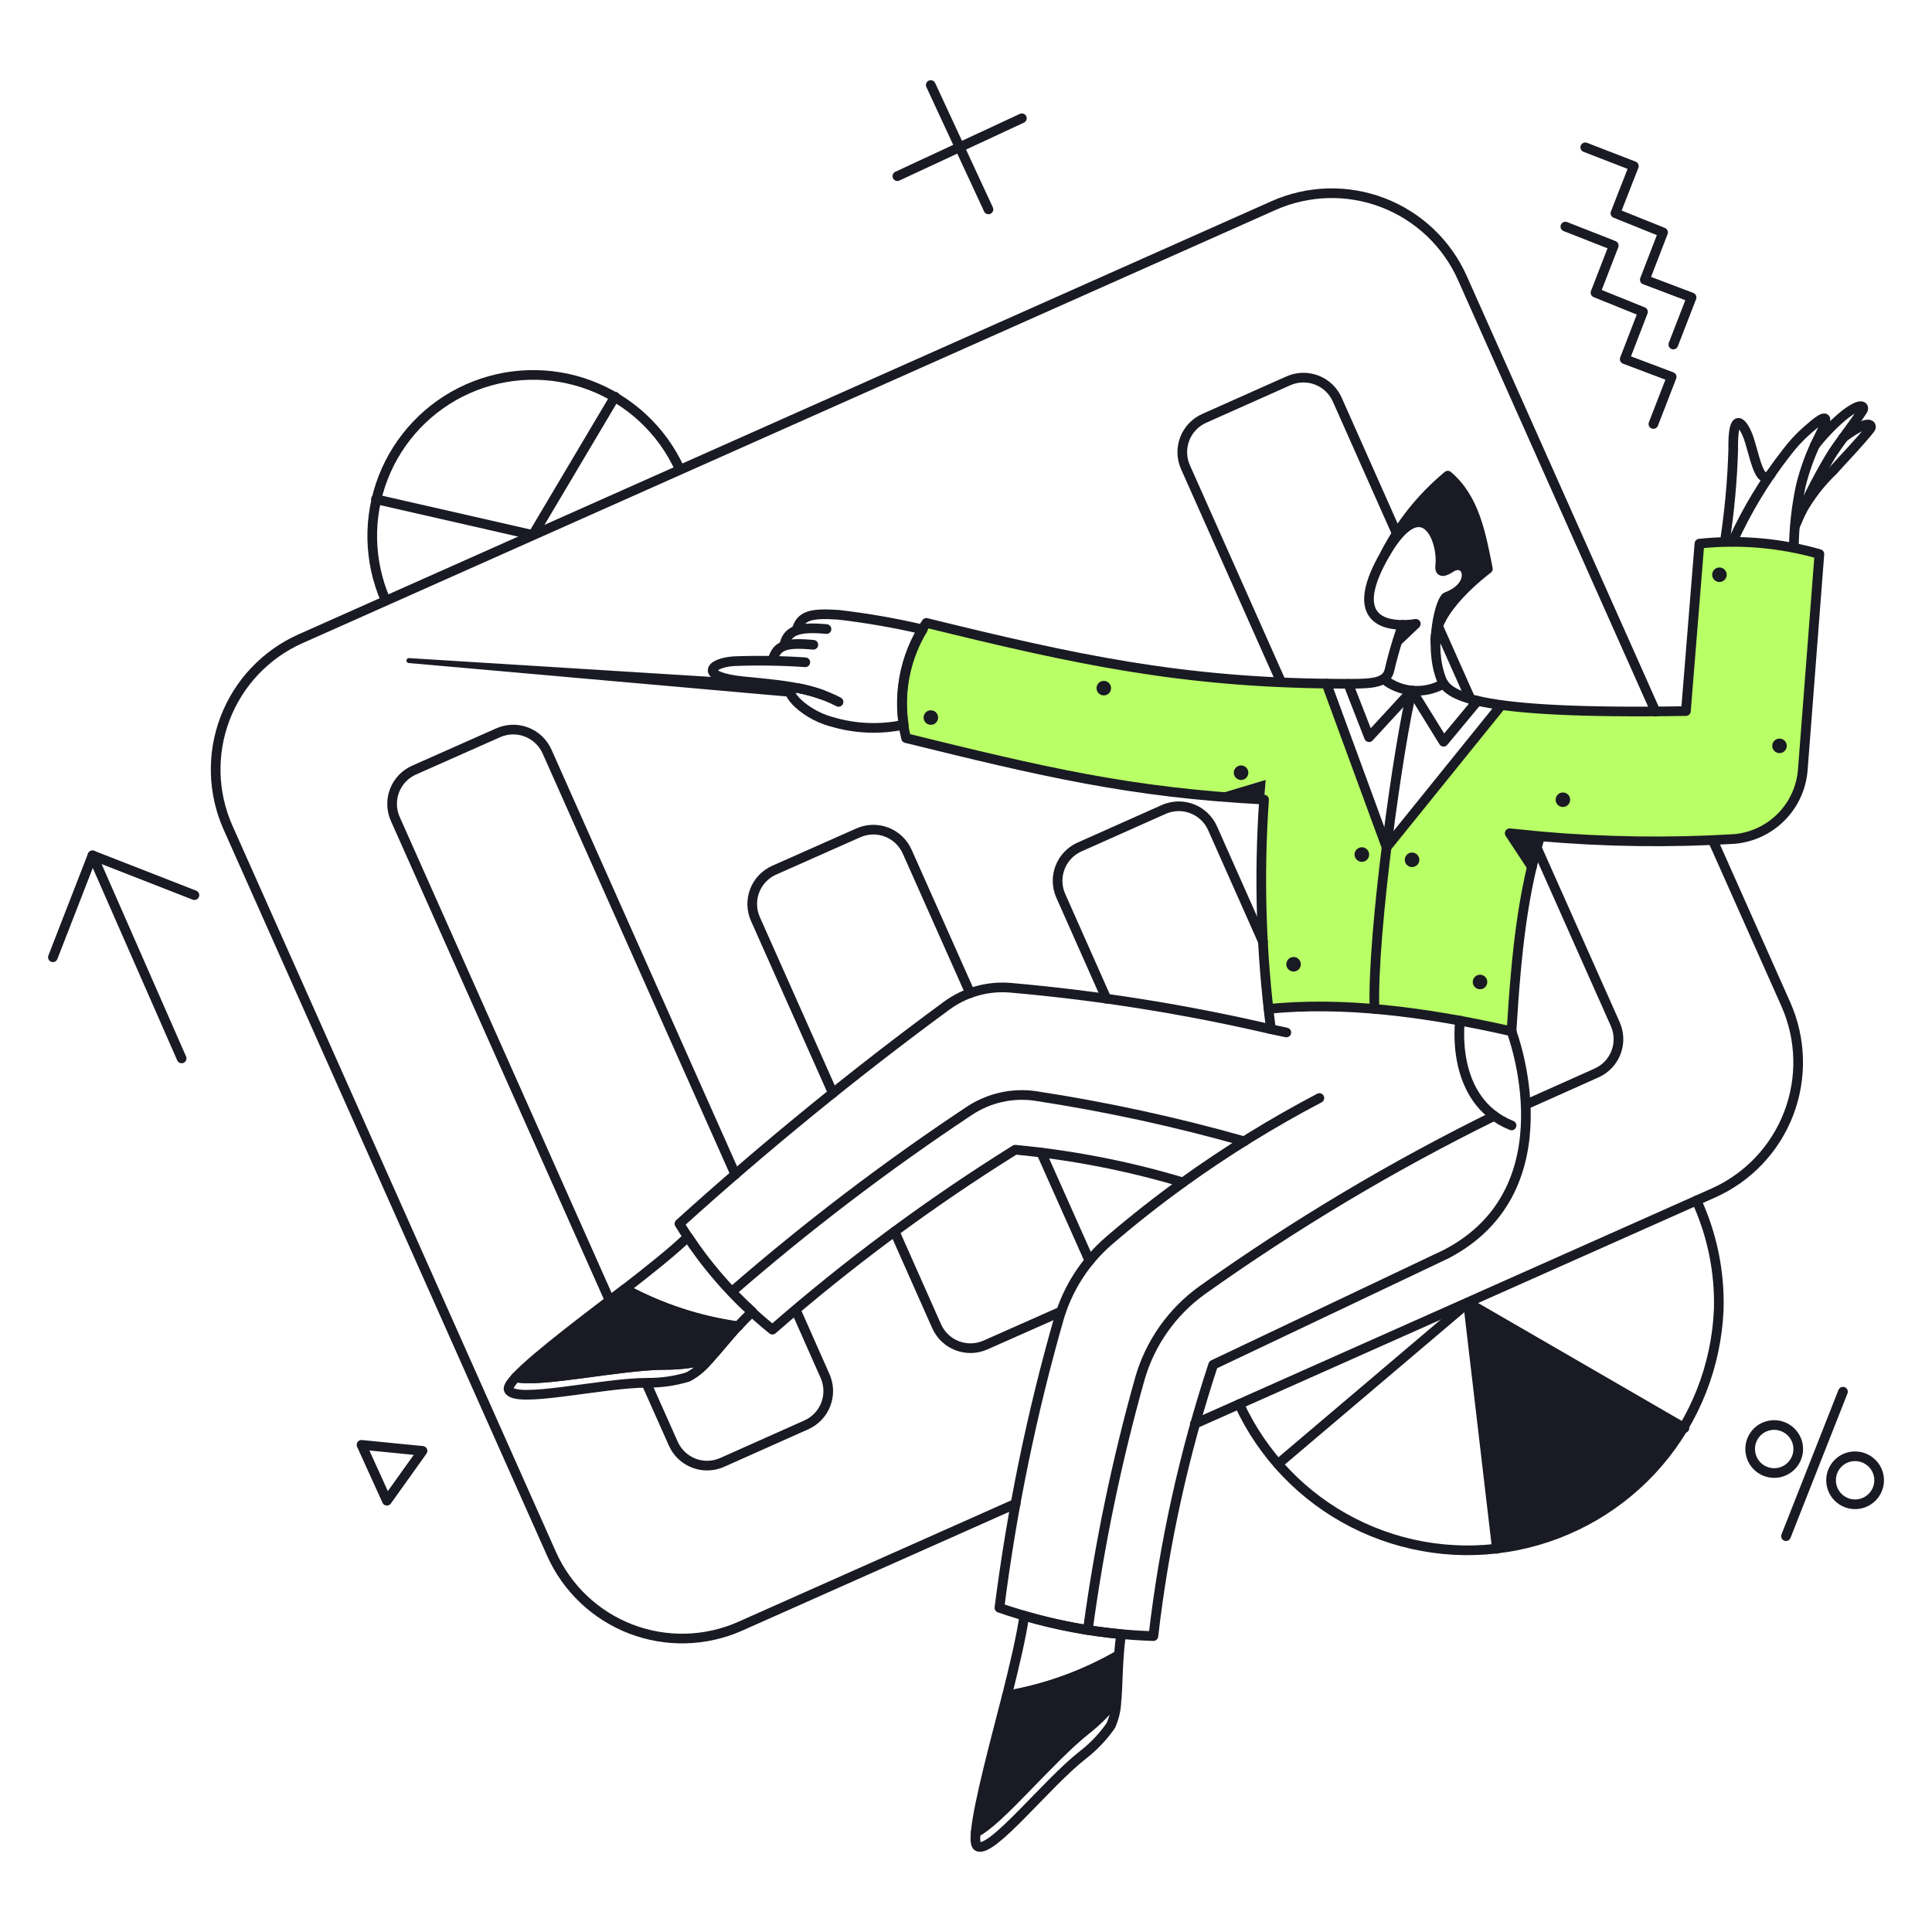
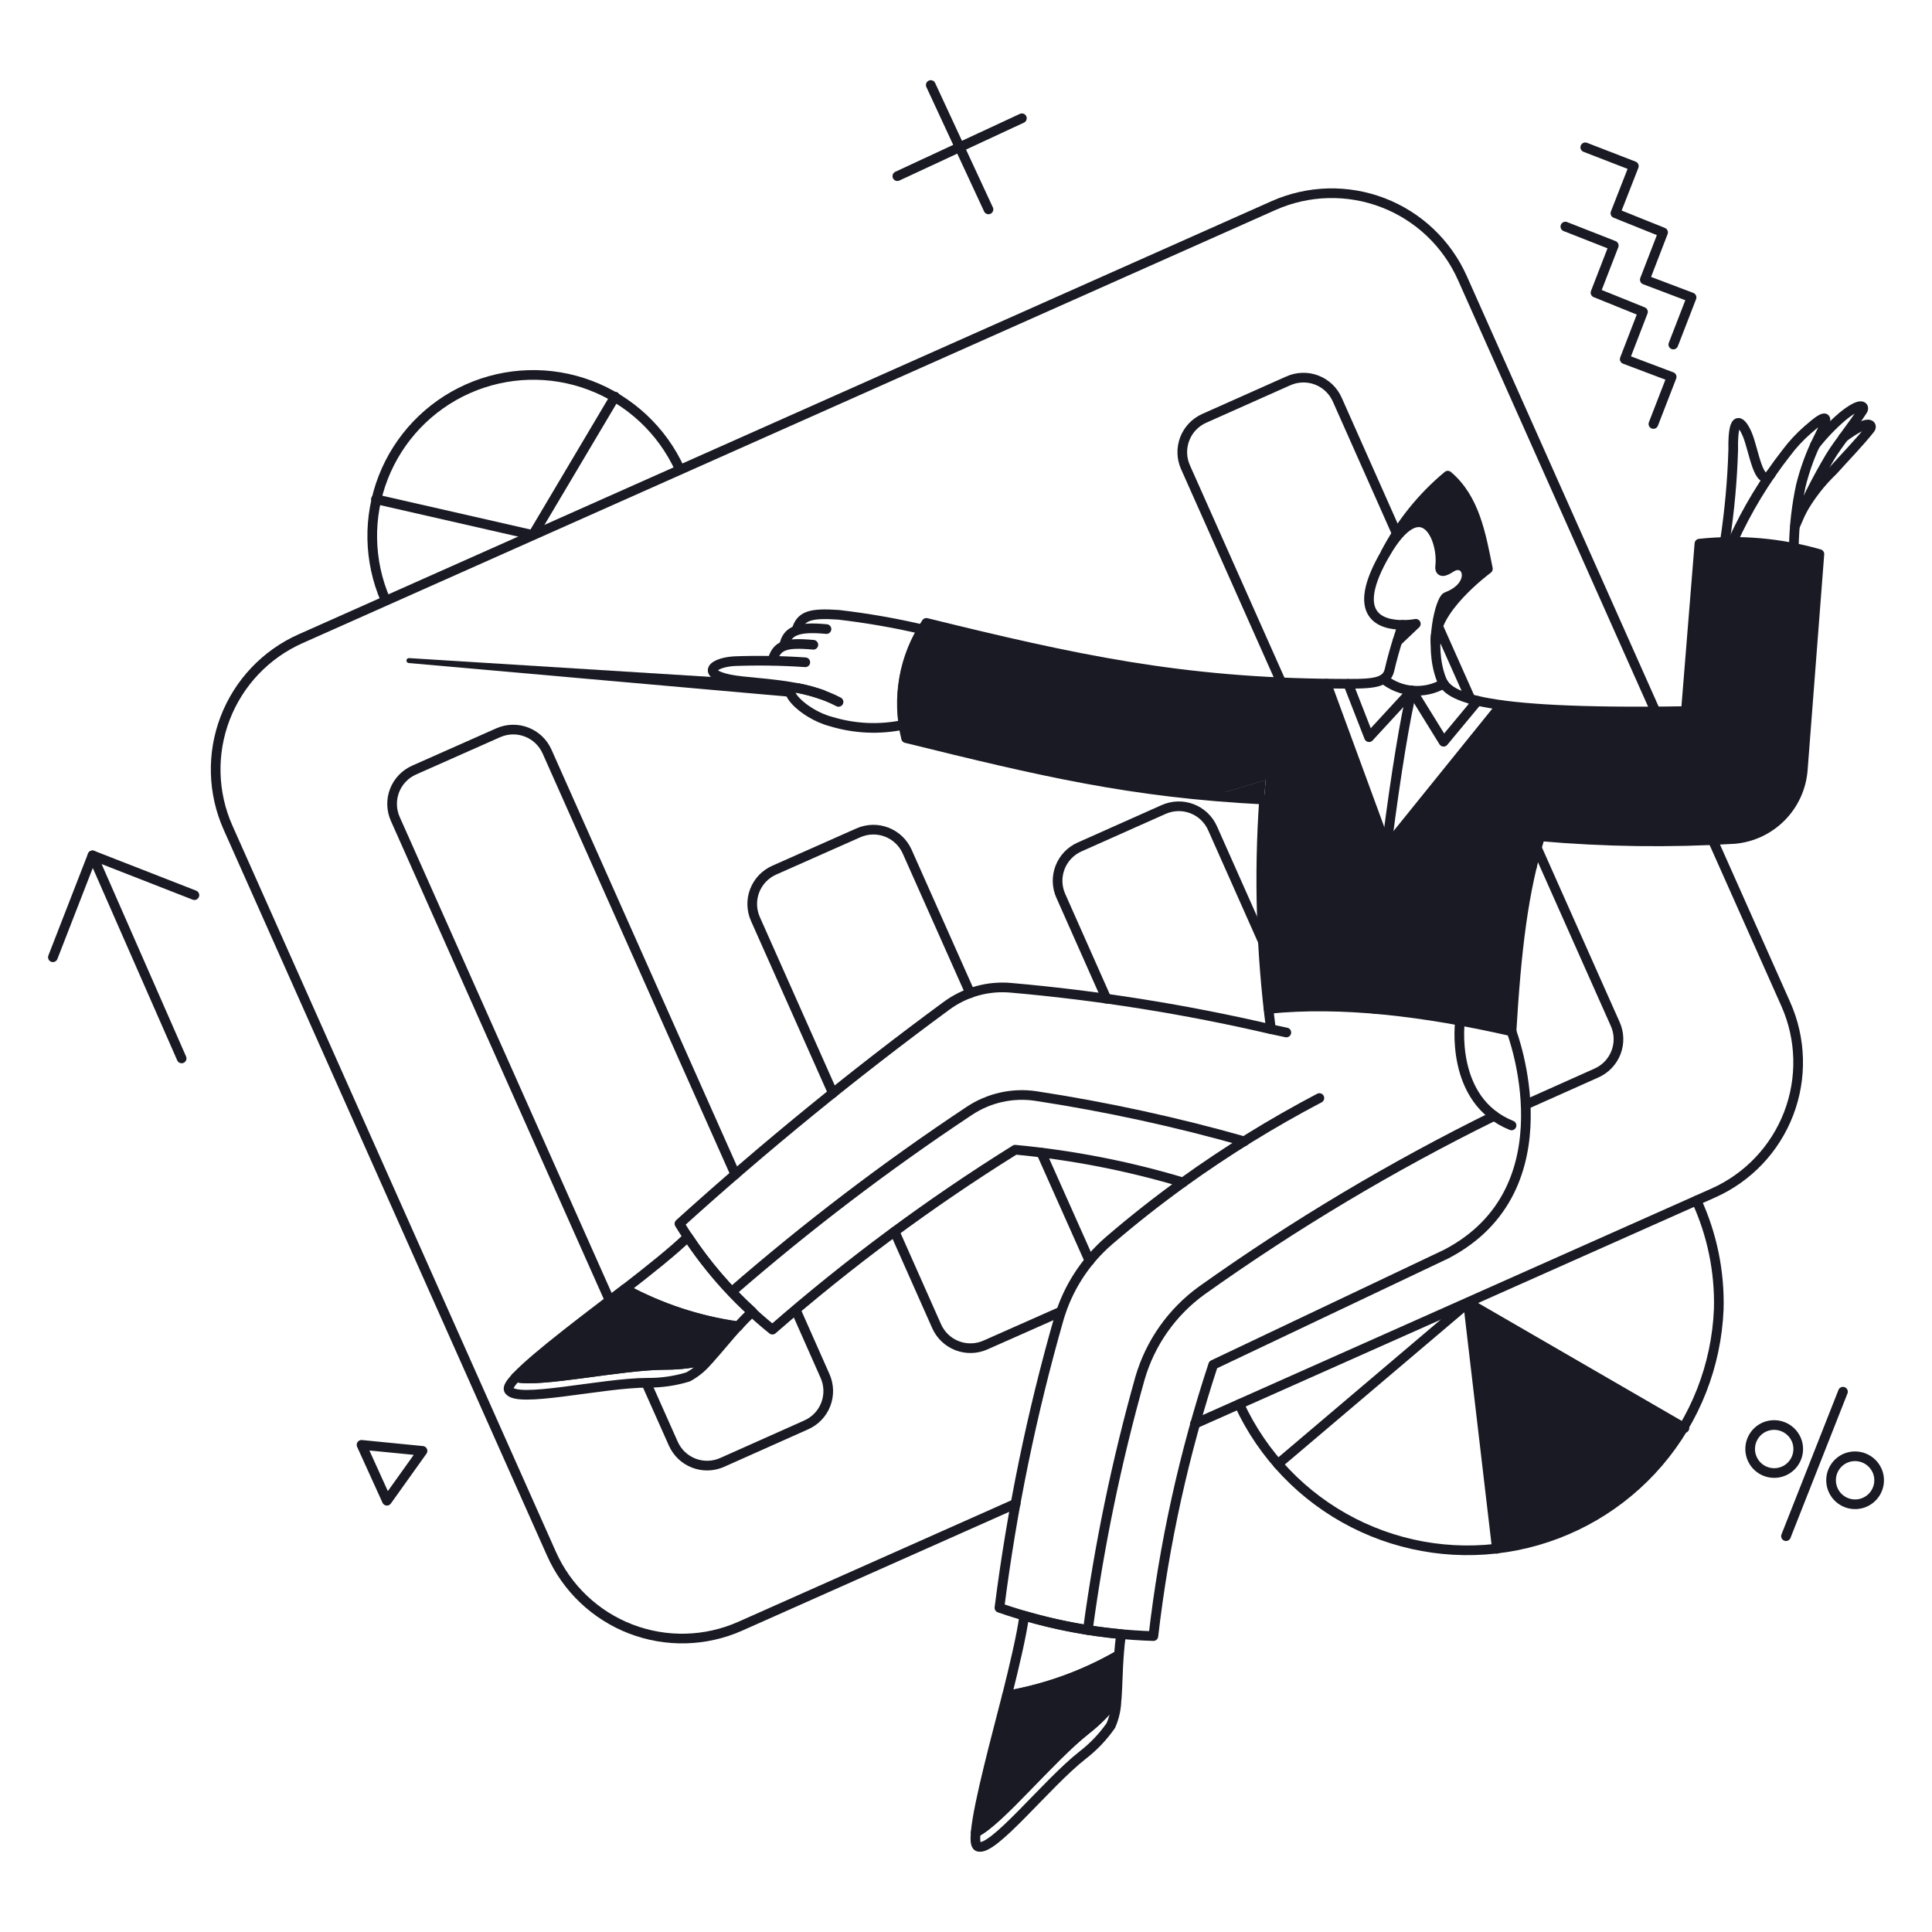
<svg xmlns="http://www.w3.org/2000/svg" fill="none" viewBox="-0.5 -0.5 200 200" id="Charts-Pie-And-Bars--Streamline-Bangalore.svg">
  <g id="Business-Charts-pie-and-bars">
    <g id="color 2">
-       <path id="Vector" fill="#b9ff66" d="m175.443 55.792 -1.399 17.356c-6.377 0.128 -12.757 -0.08 -19.113 -0.624l-11.873 14.726 -6.22 -16.977c-14.561 -0.105 -27.311 -2.704 -41.421 -6.277 -1.17 1.729 -1.962 3.685 -2.323 5.741 -0.362 2.056 -0.285 4.165 0.225 6.189 11.194 2.753 20.17 4.975 31.666 5.993l5.539 -1.664c-0.699 7.886 -0.605 15.821 0.284 23.688 7.543 -0.756 16.05 0.246 25.164 2.325 0.448 -7.5 0.995 -13.464 2.968 -20.209 6.695 0.584 13.426 0.673 20.134 0.265 1.833 -0.168 3.546 -0.98 4.837 -2.291 1.292 -1.311 2.076 -3.038 2.215 -4.873l1.72 -22.328c-4.028 -1.143 -8.24 -1.496 -12.402 -1.04Z" stroke-width="1" />
+       <path id="Vector" fill="#191a23" d="m175.443 55.792 -1.399 17.356c-6.377 0.128 -12.757 -0.08 -19.113 -0.624l-11.873 14.726 -6.22 -16.977c-14.561 -0.105 -27.311 -2.704 -41.421 -6.277 -1.17 1.729 -1.962 3.685 -2.323 5.741 -0.362 2.056 -0.285 4.165 0.225 6.189 11.194 2.753 20.17 4.975 31.666 5.993l5.539 -1.664c-0.699 7.886 -0.605 15.821 0.284 23.688 7.543 -0.756 16.05 0.246 25.164 2.325 0.448 -7.5 0.995 -13.464 2.968 -20.209 6.695 0.584 13.426 0.673 20.134 0.265 1.833 -0.168 3.546 -0.98 4.837 -2.291 1.292 -1.311 2.076 -3.038 2.215 -4.873l1.72 -22.328c-4.028 -1.143 -8.24 -1.496 -12.402 -1.04Z" stroke-width="1" />
    </g>
    <g id="color 1">
      <path id="Vector_2" fill="#191a23" d="m146.064 64.073 -1.909 1.815 0.548 -1.7 1.361 -0.114Z" stroke-width="1" />
      <path id="Vector_3" fill="#191a23" d="M124.985 81.9c1.715 0.15 3.526 0.276 5.373 0.369 0.054 -0.68 0.116 -1.354 0.166 -2.033l-5.539 1.664Z" stroke-width="1" />
      <path id="Vector_4" fill="#191a23" d="M96.438 73.299c-0.095 -0.114 -0.222 -0.197 -0.365 -0.239 -0.142 -0.042 -0.294 -0.04 -0.436 0.004 -0.142 0.044 -0.267 0.13 -0.36 0.246 -0.093 0.116 -0.15 0.256 -0.163 0.404 -0.013 0.148 0.018 0.297 0.089 0.427 0.071 0.13 0.179 0.237 0.311 0.306 0.132 0.069 0.281 0.097 0.428 0.081 0.148 -0.016 0.287 -0.075 0.401 -0.17 0.076 -0.063 0.139 -0.141 0.184 -0.228s0.074 -0.183 0.083 -0.281c0.009 -0.098 -0.002 -0.197 -0.032 -0.292 -0.03 -0.094 -0.078 -0.182 -0.141 -0.257Z" stroke-width="1" />
      <path id="Vector_5" fill="#191a23" d="M114.341 70.255c-0.096 -0.114 -0.222 -0.197 -0.365 -0.239 -0.142 -0.042 -0.294 -0.041 -0.436 0.004 -0.142 0.044 -0.268 0.13 -0.36 0.246 -0.094 0.116 -0.15 0.257 -0.163 0.404 -0.014 0.148 0.017 0.297 0.089 0.427 0.072 0.13 0.179 0.237 0.311 0.306 0.131 0.069 0.281 0.097 0.429 0.081 0.147 -0.016 0.287 -0.075 0.401 -0.171 0.076 -0.063 0.138 -0.141 0.184 -0.228 0.046 -0.087 0.074 -0.183 0.083 -0.281 0.009 -0.098 -0.002 -0.197 -0.032 -0.291 -0.029 -0.094 -0.077 -0.181 -0.14 -0.257Z" stroke-width="1" />
      <path id="Vector_6" fill="#191a23" d="M128.554 79.008c-0.063 -0.076 -0.14 -0.139 -0.228 -0.184 -0.088 -0.046 -0.183 -0.074 -0.282 -0.083 -0.099 -0.009 -0.198 0.002 -0.292 0.032 -0.095 0.03 -0.182 0.078 -0.258 0.141 -0.078 0.062 -0.141 0.139 -0.188 0.227 -0.047 0.087 -0.076 0.183 -0.084 0.282 -0.009 0.099 0.002 0.198 0.033 0.293 0.03 0.094 0.08 0.182 0.144 0.257 0.064 0.076 0.141 0.138 0.229 0.184 0.088 0.046 0.183 0.074 0.281 0.083 0.099 0.009 0.198 -0.002 0.292 -0.031 0.095 -0.029 0.182 -0.077 0.258 -0.141 0.076 -0.063 0.138 -0.141 0.184 -0.228 0.046 -0.087 0.074 -0.183 0.083 -0.281 0.009 -0.098 -0.002 -0.197 -0.032 -0.292 -0.029 -0.094 -0.077 -0.182 -0.14 -0.257Z" stroke-width="1" />
      <path id="Vector_7" fill="#191a23" d="M160.716 82.77c0.096 0.114 0.222 0.197 0.365 0.239 0.142 0.042 0.295 0.04 0.436 -0.004 0.141 -0.044 0.267 -0.13 0.36 -0.246 0.094 -0.116 0.15 -0.256 0.163 -0.404 0.013 -0.148 -0.018 -0.297 -0.089 -0.427 -0.072 -0.13 -0.18 -0.237 -0.311 -0.306 -0.131 -0.069 -0.281 -0.097 -0.429 -0.081 -0.147 0.016 -0.287 0.075 -0.401 0.17 -0.076 0.063 -0.138 0.141 -0.184 0.228 -0.046 0.087 -0.075 0.183 -0.083 0.281 -0.009 0.098 0.002 0.198 0.031 0.292 0.03 0.094 0.078 0.182 0.141 0.257Z" stroke-width="1" />
      <path id="Vector_8" fill="#191a23" d="M183.138 77.193c0.096 0.114 0.222 0.197 0.365 0.239 0.142 0.042 0.294 0.04 0.436 -0.004 0.141 -0.044 0.267 -0.13 0.36 -0.246 0.094 -0.116 0.15 -0.256 0.163 -0.404 0.013 -0.148 -0.018 -0.297 -0.089 -0.427 -0.072 -0.13 -0.18 -0.237 -0.311 -0.306 -0.131 -0.069 -0.281 -0.097 -0.429 -0.081 -0.147 0.016 -0.287 0.075 -0.401 0.17 -0.076 0.063 -0.138 0.141 -0.184 0.228 -0.046 0.087 -0.075 0.183 -0.083 0.281 -0.009 0.098 0.002 0.198 0.031 0.292 0.03 0.094 0.078 0.182 0.141 0.257Z" stroke-width="1" />
      <path id="Vector_9" fill="#191a23" d="M141.054 87.477c-0.063 -0.076 -0.14 -0.139 -0.228 -0.184 -0.088 -0.046 -0.183 -0.074 -0.282 -0.083 -0.099 -0.009 -0.197 0.002 -0.292 0.032 -0.094 0.03 -0.181 0.078 -0.257 0.141 -0.078 0.062 -0.141 0.139 -0.188 0.227 -0.047 0.088 -0.076 0.184 -0.085 0.282 -0.009 0.099 0.002 0.198 0.033 0.293 0.031 0.094 0.081 0.182 0.145 0.257 0.063 0.077 0.14 0.14 0.228 0.187 0.088 0.046 0.184 0.075 0.283 0.084 0.099 0.009 0.199 -0.001 0.294 -0.031 0.095 -0.029 0.182 -0.077 0.259 -0.141 0.076 -0.064 0.138 -0.142 0.184 -0.23 0.046 -0.088 0.074 -0.184 0.083 -0.283 0.008 -0.099 -0.003 -0.198 -0.034 -0.293 -0.03 -0.095 -0.079 -0.182 -0.143 -0.258Z" stroke-width="1" />
      <path id="Vector_10" fill="#191a23" d="M145.1 88.99c0.096 0.114 0.222 0.197 0.365 0.239 0.142 0.042 0.294 0.04 0.436 -0.004 0.141 -0.044 0.267 -0.13 0.36 -0.246 0.094 -0.116 0.15 -0.256 0.163 -0.404 0.013 -0.148 -0.018 -0.297 -0.089 -0.427 -0.072 -0.13 -0.18 -0.237 -0.311 -0.306 -0.131 -0.069 -0.281 -0.097 -0.429 -0.081 -0.147 0.016 -0.287 0.075 -0.401 0.17 -0.076 0.063 -0.138 0.141 -0.184 0.228 -0.046 0.087 -0.075 0.183 -0.083 0.281 -0.009 0.098 0.002 0.197 0.031 0.292 0.03 0.094 0.078 0.182 0.141 0.257Z" stroke-width="1" />
      <path id="Vector_11" fill="#191a23" d="M152.136 101.637c0.096 0.113 0.222 0.197 0.365 0.239 0.142 0.042 0.295 0.041 0.436 -0.004 0.141 -0.045 0.267 -0.13 0.36 -0.246 0.094 -0.115 0.15 -0.257 0.163 -0.404 0.013 -0.148 -0.018 -0.297 -0.089 -0.427 -0.072 -0.13 -0.18 -0.237 -0.311 -0.306 -0.131 -0.069 -0.281 -0.097 -0.429 -0.081 -0.147 0.016 -0.287 0.075 -0.401 0.17 -0.076 0.064 -0.138 0.14 -0.184 0.228 -0.046 0.088 -0.075 0.183 -0.083 0.282 -0.009 0.099 0.002 0.198 0.031 0.292 0.03 0.095 0.078 0.182 0.141 0.258Z" stroke-width="1" />
      <path id="Vector_12" fill="#191a23" d="M132.833 99.803c0.096 0.113 0.223 0.197 0.365 0.239 0.142 0.042 0.295 0.041 0.436 -0.004 0.142 -0.045 0.268 -0.13 0.36 -0.246 0.094 -0.115 0.15 -0.257 0.163 -0.404 0.013 -0.148 -0.018 -0.297 -0.089 -0.427 -0.072 -0.13 -0.18 -0.237 -0.311 -0.306 -0.131 -0.069 -0.281 -0.097 -0.428 -0.081 -0.148 0.016 -0.288 0.075 -0.402 0.17 -0.076 0.063 -0.138 0.141 -0.184 0.228 -0.046 0.087 -0.074 0.183 -0.083 0.281 -0.009 0.098 0.002 0.198 0.031 0.291 0.03 0.095 0.078 0.182 0.141 0.258Z" stroke-width="1" />
      <path id="Vector_13" fill="#191a23" d="M153.529 58.419c-0.718 -3.591 -1.361 -7.316 -4.159 -9.679 -1.797 1.492 -5.011 4.329 -6.447 8.017 3.837 -6.58 6.012 -1.4 5.633 1.417 -0.018 0.511 0.266 0.643 1.095 0.114 1.74 -1.134 2.799 1.814 -0.435 3.025 -0.415 0.151 -1.379 2.306 -1.133 4.764 -0.353 -3.404 5.447 -7.658 5.447 -7.658Z" stroke-width="1" />
      <path id="Vector_14" fill="#191a23" d="M178.071 58.515c-0.096 -0.114 -0.222 -0.197 -0.365 -0.239 -0.142 -0.042 -0.294 -0.04 -0.436 0.004 -0.141 0.044 -0.267 0.13 -0.36 0.246 -0.094 0.116 -0.15 0.256 -0.163 0.404 -0.013 0.148 0.018 0.297 0.089 0.427 0.072 0.13 0.18 0.237 0.311 0.306 0.131 0.069 0.281 0.097 0.429 0.081 0.147 -0.016 0.287 -0.075 0.401 -0.17 0.076 -0.063 0.139 -0.141 0.185 -0.228 0.046 -0.087 0.074 -0.183 0.083 -0.281 0.009 -0.098 -0.002 -0.198 -0.032 -0.292s-0.078 -0.182 -0.141 -0.257Z" stroke-width="1" />
      <path id="Vector_15" fill="#191a23" d="M64.186 132.925c-3.289 2.533 -9.208 6.92 -11.286 9.154 2.628 0.587 10.833 -1.286 15.559 -1.286 1.513 0.002 3.019 -0.202 4.478 -0.605 0.907 -1.002 1.909 -2.249 2.949 -3.403 -4.1 -0.573 -8.063 -1.881 -11.699 -3.861Z" stroke-width="1" />
      <path id="Vector_16" fill="#191a23" d="M103.736 175.027c-1.021 4.027 -2.968 11.135 -3.233 14.16 2.42 -1.153 7.733 -7.712 11.443 -10.625 1.189 -0.935 2.25 -2.023 3.157 -3.233 0.095 -1.342 0.113 -2.949 0.227 -4.499 -3.587 2.072 -7.512 3.492 -11.594 4.197Z" stroke-width="1" />
      <path id="Vector_17" fill="#191a23" d="m151.471 134.343 2.985 25.485c3.981 -0.443 7.806 -1.802 11.175 -3.97 3.368 -2.168 6.189 -5.086 8.241 -8.527l-22.4 -12.988Z" stroke-width="1" />
      <path id="Vector_18" fill="#191a23" d="m155.782 85.757 3.176 0.302 -0.851 3.119 -2.325 -3.422Z" stroke-width="1" />
      <path id="Vector_19" fill="#191a23" d="M81.291 70.856c0.091 -0.114 0.223 -0.188 0.368 -0.207 -3.008 -0.557 -5.788 -0.532 -7.305 -0.995L41.84 67.626c-0.066 -0.002 -0.13 0.022 -0.179 0.066 -0.049 0.044 -0.079 0.106 -0.084 0.171 -0.005 0.066 0.016 0.131 0.058 0.182 0.042 0.051 0.102 0.084 0.167 0.092L81.401 71.64c-0.219 -0.355 -0.271 -0.58 -0.109 -0.784Z" stroke-width="1" />
    </g>
    <g id="outlines">
      <path id="Vector_20" stroke="#191a23" stroke-linecap="round" stroke-linejoin="round" d="m170.887 73.166 -20 -44.881c-1.598 -3.587 -4.554 -6.392 -8.22 -7.8 -3.666 -1.407 -7.74 -1.301 -11.328 0.295L30.61 65.623c-3.587 1.597 -6.393 4.554 -7.801 8.22 -1.407 3.666 -1.301 7.741 0.295 11.328l33.482 75.167c1.597 3.587 4.554 6.393 8.22 7.8 3.666 1.408 7.74 1.301 11.328 -0.295l28.509 -12.685" stroke-width="1" />
      <path id="Vector_21" stroke="#191a23" stroke-linecap="round" stroke-linejoin="round" d="m123.189 146.896 53.672 -23.896c3.587 -1.597 6.393 -4.554 7.8 -8.22 1.408 -3.666 1.301 -7.74 -0.295 -11.328l-7.562 -16.977" stroke-width="1" />
      <path id="Vector_22" stroke="#191a23" stroke-linecap="round" stroke-linejoin="round" d="M75.62 121.072 56.133 77.307c-0.204 -0.461 -0.497 -0.878 -0.862 -1.226 -0.365 -0.348 -0.796 -0.62 -1.267 -0.801 -0.471 -0.181 -0.973 -0.267 -1.477 -0.253 -0.504 0.014 -1.001 0.127 -1.461 0.333l-8.696 3.857c-0.461 0.204 -0.878 0.497 -1.226 0.862 -0.348 0.365 -0.62 0.796 -0.801 1.266 -0.181 0.471 -0.267 0.973 -0.253 1.477 0.014 0.504 0.127 1.001 0.333 1.461l22.195 49.849" stroke-width="1" />
      <path id="Vector_23" stroke="#191a23" stroke-linecap="round" stroke-linejoin="round" d="m66.417 142.699 2.779 6.239c0.204 0.462 0.497 0.878 0.862 1.226s0.796 0.62 1.267 0.801c0.471 0.181 0.973 0.268 1.477 0.254 0.504 -0.014 1.001 -0.127 1.461 -0.333l8.696 -3.881c0.461 -0.204 0.878 -0.497 1.226 -0.862s0.62 -0.796 0.801 -1.267c0.181 -0.471 0.267 -0.973 0.253 -1.478 -0.014 -0.503 -0.127 -1 -0.333 -1.461l-3.025 -6.825" stroke-width="1" />
      <path id="Vector_24" stroke="#191a23" stroke-linecap="round" stroke-linejoin="round" d="m92.109 126.989 4.348 9.793c0.204 0.462 0.497 0.878 0.862 1.226s0.796 0.62 1.267 0.801c0.471 0.181 0.973 0.268 1.477 0.254 0.503 -0.014 1 -0.127 1.461 -0.333l7.808 -3.46" stroke-width="1" />
      <path id="Vector_25" stroke="#191a23" stroke-linecap="round" stroke-linejoin="round" d="m107.29 118.822 4.991 11.192" stroke-width="1" />
      <path id="Vector_26" stroke="#191a23" stroke-linecap="round" stroke-linejoin="round" d="m99.936 102.318 -6.522 -14.651c-0.204 -0.461 -0.497 -0.878 -0.862 -1.226 -0.365 -0.348 -0.796 -0.62 -1.267 -0.801 -0.471 -0.181 -0.973 -0.267 -1.477 -0.253 -0.504 0.014 -1.001 0.127 -1.461 0.333l-8.696 3.857c-0.461 0.204 -0.878 0.497 -1.226 0.862 -0.348 0.365 -0.62 0.796 -0.801 1.266 -0.181 0.471 -0.267 0.973 -0.253 1.477 0.014 0.504 0.127 1.001 0.333 1.461l8.016 18.016" stroke-width="1" />
      <path id="Vector_27" stroke="#191a23" stroke-linecap="round" stroke-linejoin="round" d="m130.245 96.987 -5.218 -11.741c-0.204 -0.461 -0.497 -0.878 -0.862 -1.226s-0.796 -0.62 -1.267 -0.801c-0.471 -0.181 -0.973 -0.267 -1.478 -0.253 -0.503 0.014 -1 0.127 -1.461 0.333l-8.696 3.876c-0.462 0.204 -0.879 0.497 -1.226 0.862 -0.348 0.365 -0.62 0.796 -0.801 1.267 -0.181 0.471 -0.268 0.973 -0.254 1.477 0.014 0.504 0.127 1.001 0.333 1.461l4.726 10.646" stroke-width="1" />
      <path id="Vector_28" stroke="#191a23" stroke-linecap="round" stroke-linejoin="round" d="m157.446 113.85 7.316 -3.271c0.462 -0.204 0.879 -0.497 1.226 -0.862 0.348 -0.365 0.62 -0.796 0.801 -1.267 0.181 -0.471 0.268 -0.973 0.254 -1.478 -0.014 -0.503 -0.127 -1 -0.333 -1.461L158.603 87.288" stroke-width="1" />
      <path id="Vector_29" stroke="#191a23" stroke-linecap="round" stroke-linejoin="round" d="m148.334 64.243 3.403 7.638" stroke-width="1" />
      <path id="Vector_30" stroke="#191a23" stroke-linecap="round" stroke-linejoin="round" d="m144.136 54.825 -6.201 -13.952c-0.204 -0.461 -0.497 -0.878 -0.862 -1.226s-0.796 -0.62 -1.267 -0.801c-0.471 -0.181 -0.973 -0.267 -1.477 -0.253 -0.504 0.014 -1.001 0.127 -1.462 0.333l-8.696 3.876c-0.462 0.204 -0.878 0.497 -1.226 0.862 -0.348 0.365 -0.62 0.796 -0.801 1.267 -0.181 0.471 -0.267 0.973 -0.254 1.477 0.014 0.504 0.127 1.001 0.333 1.461l9.887 22.214" stroke-width="1" />
      <path id="Vector_31" stroke="#191a23" stroke-linecap="round" stroke-linejoin="round" d="M144.703 64.187c0.457 0.002 0.912 -0.035 1.363 -0.109l-1.909 1.815" stroke-width="1" />
      <path id="Vector_32" stroke="#191a23" stroke-linecap="round" stroke-linejoin="round" d="m158.079 89.24 -2.296 -3.482 3.157 0.313" stroke-width="1" />
      <path id="Vector_33" stroke="#191a23" stroke-linecap="round" stroke-linejoin="round" d="M82.865 68.058c-2.454 -0.167 -4.915 -0.205 -7.373 -0.113 -2.553 0.166 -3.669 1.61 0.907 2.08 3.346 0.342 6.844 0.529 9.906 2.136" stroke-width="1" />
      <path id="Vector_34" stroke="#191a23" stroke-linecap="round" stroke-linejoin="round" d="M80.672 66.323c0.321 -1.492 1.323 -1.99 4.386 -1.701" stroke-width="1" />
      <path id="Vector_35" stroke="#191a23" stroke-linecap="round" stroke-linejoin="round" d="M79.462 67.892c0.435 -1.592 1.323 -1.909 4.235 -1.645" stroke-width="1" />
      <path id="Vector_36" stroke="#191a23" stroke-linecap="round" stroke-linejoin="round" d="M81.957 64.735c0.435 -1.512 1.437 -1.785 4.348 -1.592 2.925 0.34 5.828 0.845 8.696 1.512" stroke-width="1" />
      <path id="Vector_37" stroke="#191a23" stroke-linecap="round" stroke-linejoin="round" d="M95.023 64.659c-1.787 2.958 -2.483 6.449 -1.968 9.866 -2.482 0.525 -5.056 0.416 -7.484 -0.319 -3.085 -0.796 -5.616 -3.734 -3.482 -3.482 0.868 0.165 1.721 0.398 2.552 0.697" stroke-width="1" />
      <path id="Vector_38" stroke="#191a23" stroke-linecap="round" stroke-linejoin="round" d="M148.106 66.058c-0.37 -3.355 5.201 -7.509 5.42 -7.671 -0.715 -3.582 -1.363 -7.29 -4.152 -9.647 -2.663 2.215 -4.855 4.941 -6.447 8.017" stroke-width="1" />
      <path id="Vector_39" stroke="#191a23" stroke-linecap="round" stroke-linejoin="round" d="M104.586 118.519c5.889 0.549 11.71 1.683 17.376 3.383 -2.638 1.9 -5.185 3.906 -7.64 6.017 -2.473 2.128 -4.278 4.924 -5.199 8.054 -2.813 9.818 -4.873 19.835 -6.163 29.965 5.134 1.776 10.507 2.764 15.937 2.93 1.105 -9.549 3.181 -18.961 6.193 -28.09l24.132 -11.46c12.969 -6.766 6.749 -23.045 6.749 -23.045 0.51 -8.488 1.21 -14.47 2.968 -20.198 6.695 0.59 13.425 0.681 20.134 0.273 1.833 -0.168 3.546 -0.98 4.837 -2.291 1.291 -1.311 2.076 -3.038 2.215 -4.873l1.718 -22.328c-4.032 -1.156 -8.249 -1.522 -12.419 -1.078L174.025 73.11c-22.592 0.378 -24.71 -1.72 -25.334 -3.346 -1.343 -3.535 -0.058 -8.244 0.548 -8.469 3.232 -1.212 2.171 -4.164 0.435 -3.026 -0.649 0.426 -1.172 0.582 -1.086 -0.187 0.319 -2.835 -1.849 -7.833 -5.646 -1.325 -3.843 6.567 -0.365 7.433 1.758 7.432 0 0 -0.871 2.493 -1.361 4.669 -0.34 1.511 -2.08 1.442 -5.596 1.418 -15.92 -0.109 -26.996 -2.514 -42.347 -6.295 -1.16 1.733 -1.947 3.689 -2.308 5.743 -0.361 2.054 -0.29 4.161 0.209 6.186 13.916 3.432 23.307 5.671 37.058 6.362 -0.55 7.928 -0.311 15.892 0.714 23.773 -8.867 -2.063 -17.87 -3.496 -26.94 -4.291 -2.372 -0.209 -4.739 0.457 -6.655 1.872 -9.587 7.048 -18.811 14.575 -27.638 22.554 2.551 4.183 5.807 7.892 9.623 10.965 7.863 -6.87 16.265 -13.097 25.125 -18.621v0Z" stroke-width="1" />
      <path id="Vector_40" stroke="#191a23" stroke-linecap="round" stroke-linejoin="round" d="M136.082 113.169c-4.905 2.576 -9.624 5.493 -14.12 8.729" stroke-width="1" />
      <path id="Vector_41" stroke="#191a23" stroke-linecap="round" stroke-linejoin="round" d="M155.99 106.266c-9.113 -2.08 -17.62 -3.085 -25.164 -2.325" stroke-width="1" />
      <path id="Vector_42" stroke="#191a23" stroke-linecap="round" stroke-linejoin="round" d="m136.819 70.274 6.22 16.939 11.873 -14.708" stroke-width="1" />
      <path id="Vector_43" stroke="#191a23" stroke-linecap="round" stroke-linejoin="round" d="M142.737 69.801c0.867 0.694 1.921 1.11 3.028 1.194 1.106 0.084 2.213 -0.167 3.174 -0.721" stroke-width="1" />
      <path id="Vector_44" stroke="#191a23" stroke-linecap="round" stroke-linejoin="round" d="m139.069 70.293 2.155 5.52 4.443 -4.821 3.272 5.293 3.516 -4.235" stroke-width="1" />
      <path id="Vector_45" stroke="#191a23" stroke-linecap="round" stroke-linejoin="round" d="M145.668 70.992c-1.304 5.029 -4.159 25.181 -3.881 32.951" stroke-width="1" />
      <path id="Vector_46" stroke="#191a23" stroke-linecap="round" stroke-linejoin="round" d="M150.643 105.154s-1.134 8.259 5.331 10.851" stroke-width="1" />
      <path id="Vector_47" stroke="#191a23" stroke-linecap="round" stroke-linejoin="round" d="M154.175 115.022c-10.552 5.194 -20.668 11.232 -30.248 18.054 -3.087 2.227 -5.343 5.42 -6.409 9.074 -2.412 8.559 -4.219 17.277 -5.407 26.09" stroke-width="1" />
      <path id="Vector_48" stroke="#191a23" stroke-linecap="round" stroke-linejoin="round" d="M128.312 117.65c-7.086 -2.009 -14.29 -3.575 -21.571 -4.688 -2.419 -0.363 -4.886 0.189 -6.919 1.55 -8.588 5.701 -16.797 11.953 -24.576 18.716" stroke-width="1" />
      <path id="Vector_49" stroke="#191a23" stroke-linecap="round" stroke-linejoin="round" d="M77.382 135.307c-2.542 -2.299 -4.784 -4.91 -6.673 -7.77 -1.512 1.475 -4.008 3.46 -6.522 5.407 3.642 1.971 7.604 3.285 11.702 3.881 0.464 -0.538 0.963 -1.045 1.493 -1.517v0Z" stroke-width="1" />
      <path id="Vector_50" stroke="#191a23" stroke-linecap="round" stroke-linejoin="round" d="M52.9 142.075c-0.548 0.605 -0.839 1.043 -0.738 1.286 0.625 1.51 9.605 -0.718 14.407 -0.718 1.409 0.011 2.811 -0.193 4.159 -0.605 0.849 -0.461 1.594 -1.092 2.189 -1.853 -1.458 0.404 -2.965 0.607 -4.478 0.605 -4.706 0.003 -12.93 1.893 -15.539 1.286Z" stroke-width="1" />
      <path id="Vector_51" stroke="#191a23" stroke-linecap="round" stroke-linejoin="round" d="M64.186 132.925c-3.289 2.533 -9.207 6.919 -11.286 9.154 2.628 0.586 10.833 -1.286 15.559 -1.286 1.513 0.001 3.019 -0.202 4.478 -0.605 0.907 -1.002 1.909 -2.25 2.949 -3.403 -4.1 -0.573 -8.063 -1.881 -11.699 -3.861v0Z" stroke-width="1" />
      <path id="Vector_52" stroke="#191a23" stroke-linecap="round" stroke-linejoin="round" d="M115.57 168.675c-3.4 -0.31 -6.762 -0.949 -10.039 -1.909 -0.284 2.08 -1.021 5.18 -1.791 8.259 4.079 -0.705 8.003 -2.126 11.589 -4.197 0.052 -0.715 0.127 -1.491 0.241 -2.152Z" stroke-width="1" />
      <path id="Vector_53" stroke="#191a23" stroke-linecap="round" stroke-linejoin="round" d="M100.503 189.187c-0.076 0.813 -0.018 1.34 0.208 1.456 1.462 0.745 7.1 -6.514 10.889 -9.471 1.113 -0.862 2.089 -1.888 2.892 -3.044 0.389 -0.888 0.589 -1.848 0.586 -2.817 -0.901 1.215 -1.964 2.302 -3.157 3.233 -3.708 2.902 -8.98 9.49 -11.419 10.644Z" stroke-width="1" />
      <path id="Vector_54" stroke="#191a23" stroke-linecap="round" stroke-linejoin="round" d="M103.736 175.027c-1.021 4.027 -2.968 11.135 -3.233 14.16 2.42 -1.153 7.733 -7.712 11.443 -10.625 1.189 -0.935 2.25 -2.023 3.157 -3.233 0.095 -1.342 0.113 -2.949 0.227 -4.499 -3.587 2.072 -7.512 3.492 -11.594 4.197v0Z" stroke-width="1" />
      <path id="Vector_55" stroke="#191a23" stroke-linecap="round" stroke-linejoin="round" d="M18.303 109.067 9.077 88.045" stroke-width="1" />
      <path id="Vector_56" stroke="#191a23" stroke-linecap="round" stroke-linejoin="round" d="m4.975 98.594 4.102 -10.549 10.549 4.121" stroke-width="1" />
      <path id="Vector_57" stroke="#191a23" stroke-linecap="round" stroke-linejoin="round" d="M185.444 148.503c0.197 0.451 0.256 0.95 0.169 1.435s-0.315 0.932 -0.657 1.287c-0.341 0.355 -0.781 0.6 -1.262 0.705 -0.481 0.104 -0.982 0.065 -1.44 -0.115 -0.459 -0.18 -0.853 -0.493 -1.133 -0.896 -0.281 -0.404 -0.436 -0.883 -0.444 -1.375 -0.009 -0.492 0.128 -0.976 0.395 -1.39 0.266 -0.414 0.649 -0.739 1.1 -0.935 0.605 -0.26 1.288 -0.27 1.899 -0.029 0.612 0.241 1.104 0.712 1.371 1.314v0Z" stroke-width="1" />
      <path id="Vector_58" stroke="#191a23" stroke-linecap="round" stroke-linejoin="round" d="M193.819 151.738c0.197 0.451 0.256 0.95 0.169 1.435s-0.315 0.932 -0.657 1.287c-0.341 0.355 -0.781 0.6 -1.262 0.705 -0.481 0.104 -0.982 0.065 -1.44 -0.115 -0.459 -0.18 -0.853 -0.493 -1.133 -0.896 -0.281 -0.404 -0.436 -0.883 -0.444 -1.375 -0.009 -0.492 0.128 -0.976 0.395 -1.39 0.266 -0.414 0.649 -0.739 1.1 -0.935 0.605 -0.259 1.288 -0.27 1.899 -0.029 0.612 0.241 1.104 0.713 1.371 1.314v0Z" stroke-width="1" />
      <path id="Vector_59" stroke="#191a23" stroke-linecap="round" stroke-linejoin="round" d="m184.385 158.523 5.898 -14.955" stroke-width="1" />
      <path id="Vector_60" stroke="#191a23" stroke-linecap="round" stroke-linejoin="round" d="M185.198 56.208c0.027 -2.155 0.267 -4.302 0.718 -6.409 0.423 -1.722 1.038 -3.391 1.834 -4.975 1.174 -2.324 1.011 -2.711 -1.115 -0.832 -0.819 0.714 -1.561 1.512 -2.212 2.382 -2.218 2.836 -4.088 5.927 -5.572 9.207" stroke-width="1" />
      <path id="Vector_61" stroke="#191a23" stroke-linecap="round" stroke-linejoin="round" d="M182.816 48.589c-1.248 1.475 -1.739 -2.382 -2.401 -4.027 -0.548 -1.361 -1.563 -2.571 -1.492 1.492 -0.096 3.191 -0.386 6.373 -0.87 9.528" stroke-width="1" />
      <path id="Vector_62" stroke="#191a23" stroke-linecap="round" stroke-linejoin="round" d="M187.372 45.602c0.848 -1.078 1.797 -2.072 2.836 -2.968 2.033 -1.667 2.346 -1.019 2.117 -0.662 -0.895 1.405 -2.587 3.516 -3.383 4.84 -1.36 2.293 -2.566 4.674 -3.611 7.127" stroke-width="1" />
      <path id="Vector_63" stroke="#191a23" stroke-linecap="round" stroke-linejoin="round" d="M190.322 44.789c0.359 -0.265 0.417 -0.298 0.586 -0.416 2.194 -1.503 2.459 -0.812 2.189 -0.473 -1.037 1.326 -2.778 3.12 -3.819 4.291 -1.32 1.26 -2.443 2.714 -3.327 4.31" stroke-width="1" />
      <path id="Vector_64" stroke="#191a23" stroke-linecap="round" stroke-linejoin="round" d="m63.166 40.554 -8.507 14.33 -16.24 -3.705" stroke-width="1" />
      <path id="Vector_65" stroke="#191a23" stroke-linecap="round" stroke-linejoin="round" d="M69.858 48.041c-1.828 -3.992 -5.157 -7.101 -9.263 -8.653 -4.107 -1.552 -8.66 -1.421 -12.671 0.364 -4.011 1.785 -7.155 5.081 -8.751 9.171 -1.596 4.09 -1.513 8.644 0.229 12.674" stroke-width="1" />
      <path id="Vector_66" stroke="#191a23" stroke-linecap="round" stroke-linejoin="round" d="m170.66 43.39 1.89 -4.877 -4.859 -1.834 1.89 -4.896 -4.915 -1.985 1.89 -4.877 -5.01 -1.966" stroke-width="1" />
      <path id="Vector_67" stroke="#191a23" stroke-linecap="round" stroke-linejoin="round" d="m172.721 35.166 1.89 -4.877 -4.84 -1.834 1.89 -4.896 -4.934 -1.985 1.909 -4.877 -5.029 -1.947" stroke-width="1" />
      <path id="Vector_68" stroke="#191a23" stroke-linecap="round" stroke-linejoin="round" d="M175.12 123.778c1.616 3.518 2.405 7.359 2.306 11.23 -0.236 5.84 -2.429 11.43 -6.228 15.871 -3.799 4.441 -8.982 7.474 -14.714 8.612 -5.733 1.137 -11.681 0.312 -16.888 -2.342 -5.207 -2.654 -9.368 -6.983 -11.816 -12.29" stroke-width="1" />
      <path id="Vector_69" stroke="#191a23" stroke-linecap="round" stroke-linejoin="round" d="m173.874 147.331 -22.402 -12.969 2.987 25.466" stroke-width="1" />
      <path id="Vector_70" stroke="#191a23" stroke-linecap="round" stroke-linejoin="round" d="m151.472 134.362 -19.681 16.693" stroke-width="1" />
      <path id="Vector_71" stroke="#191a23" stroke-linecap="round" stroke-linejoin="round" d="m95.852 8.302 5.974 12.874" stroke-width="1" />
      <path id="Vector_72" stroke="#191a23" stroke-linecap="round" stroke-linejoin="round" d="m105.286 11.743 -12.893 5.993" stroke-width="1" />
      <path id="Vector_73" stroke="#191a23" stroke-linecap="round" stroke-linejoin="round" d="m43.239 149.694 -3.686 5.162 -2.628 -5.786 6.314 0.624Z" stroke-width="1" />
      <path id="Vector_74" stroke="#191a23" stroke-linecap="round" stroke-linejoin="round" d="m131.072 106.042 1.588 0.34" stroke-width="1" />
    </g>
  </g>
</svg>
